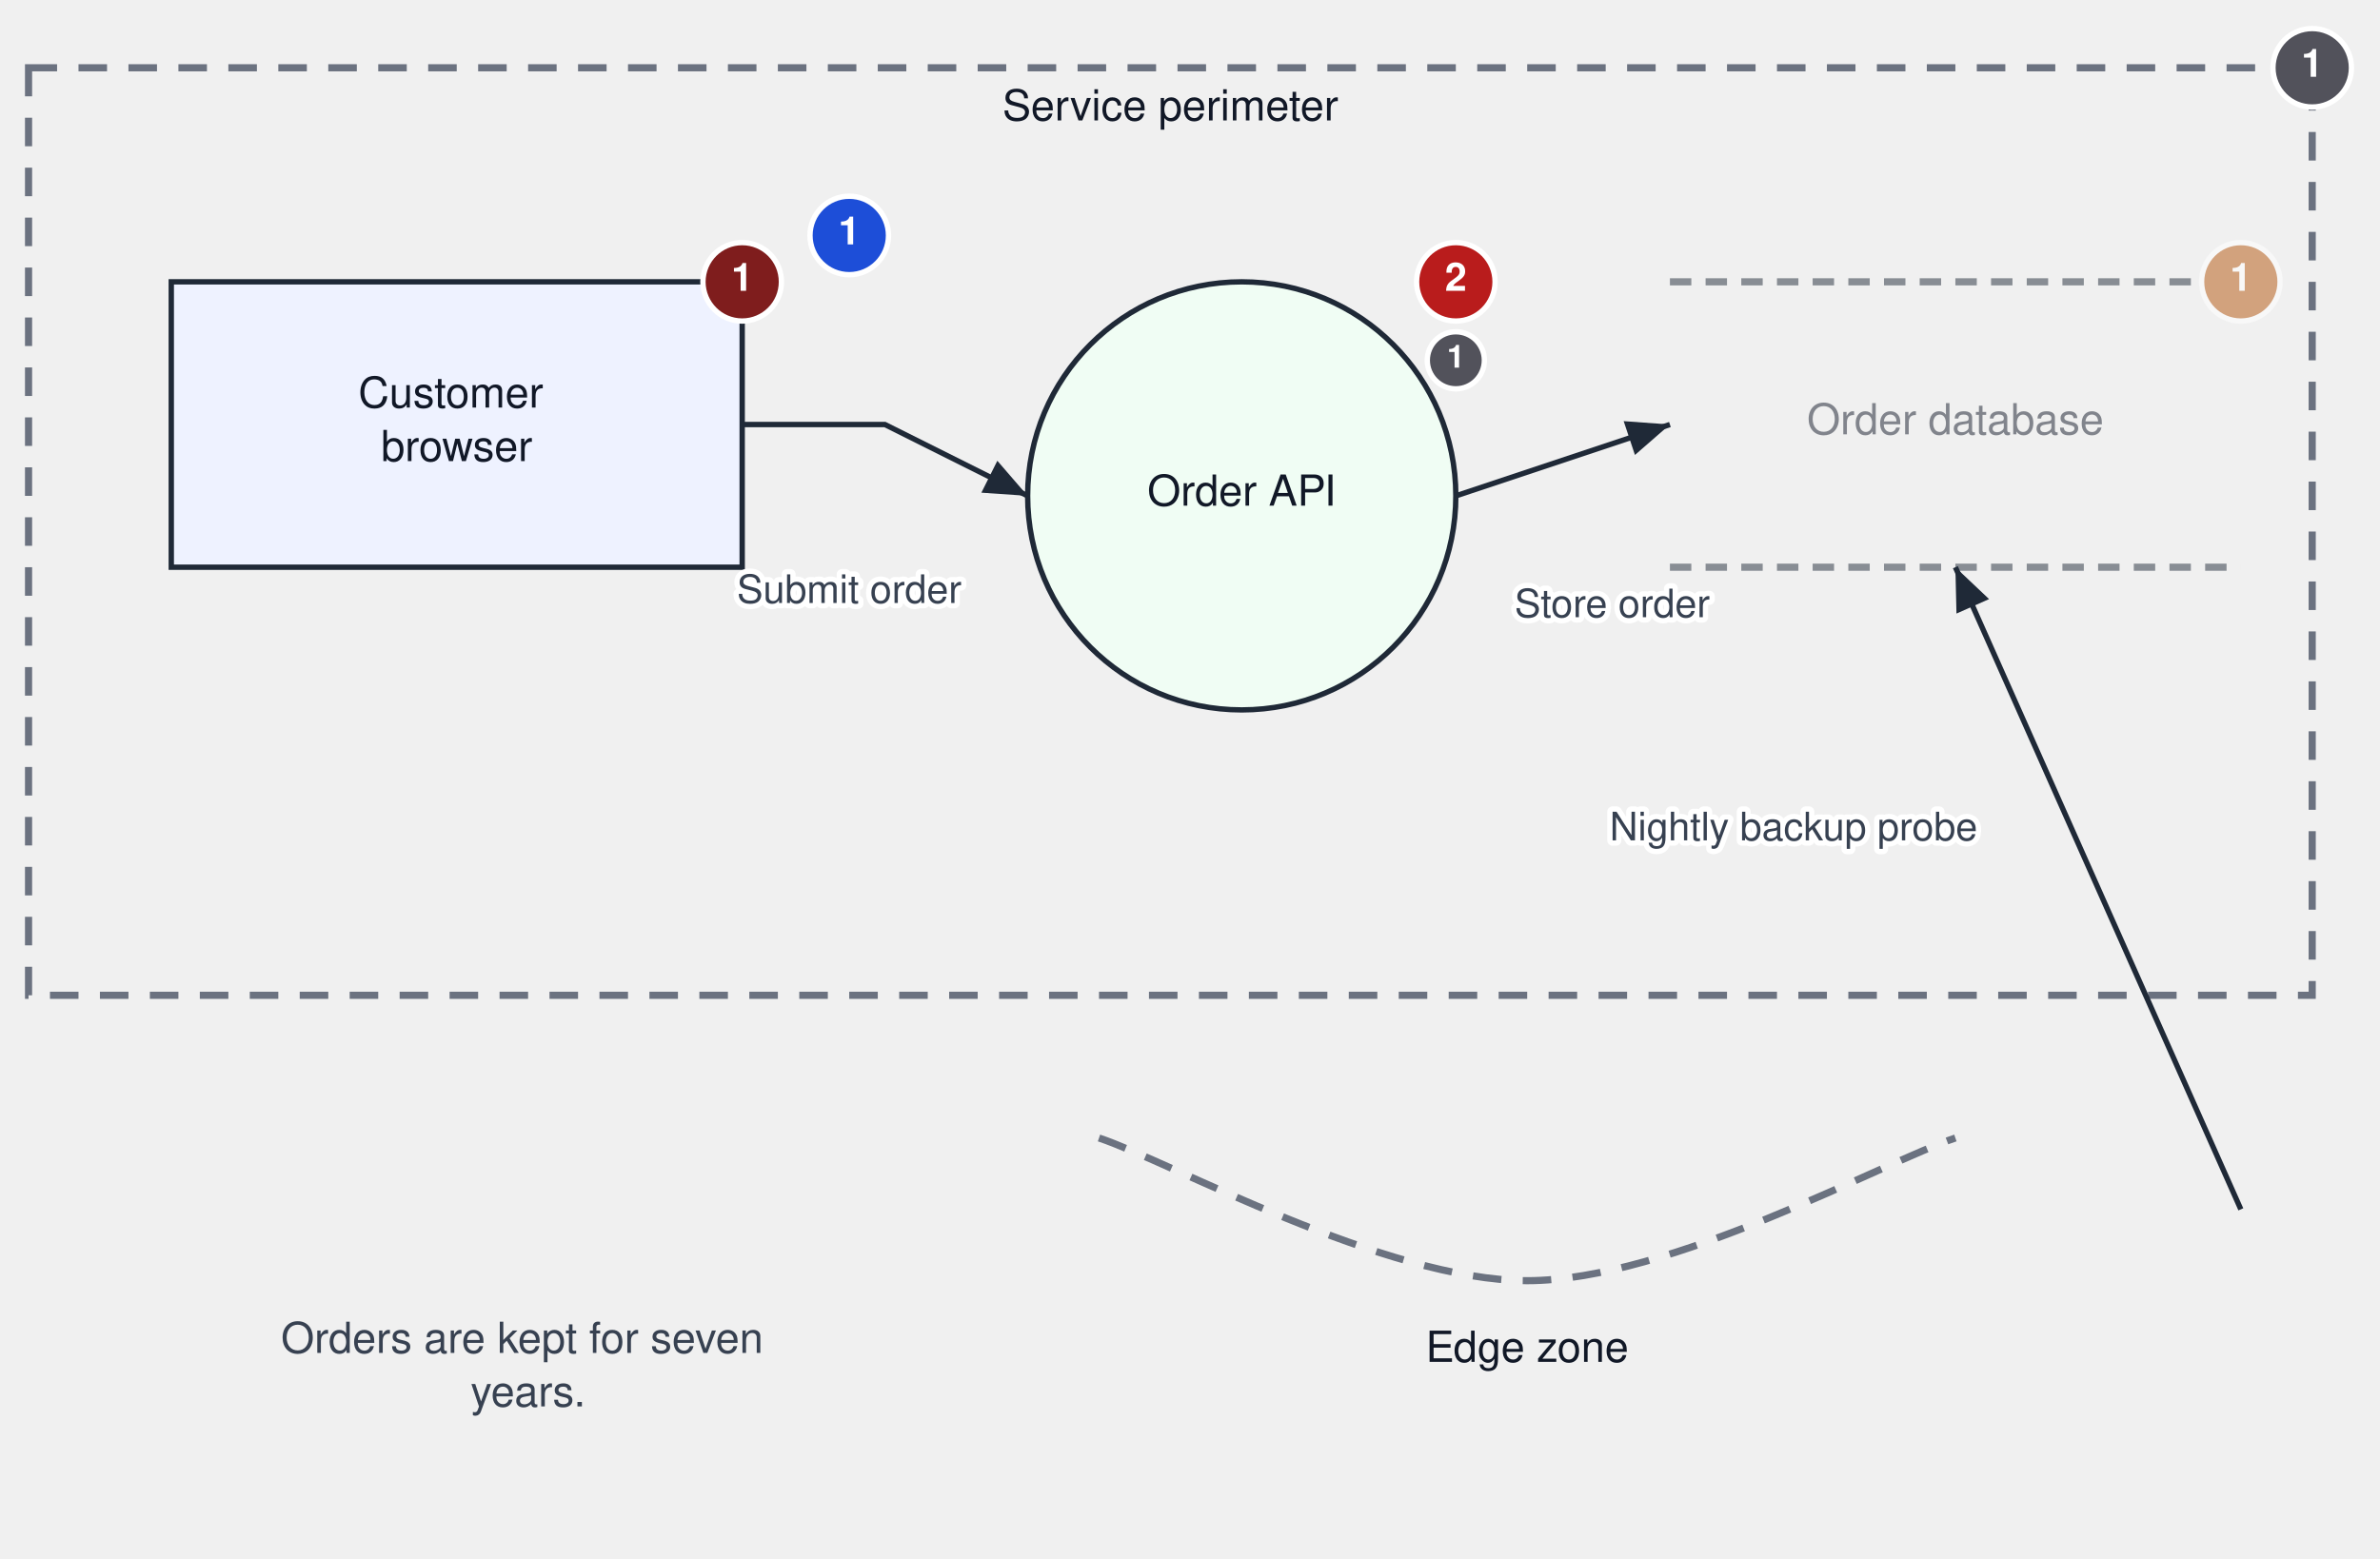
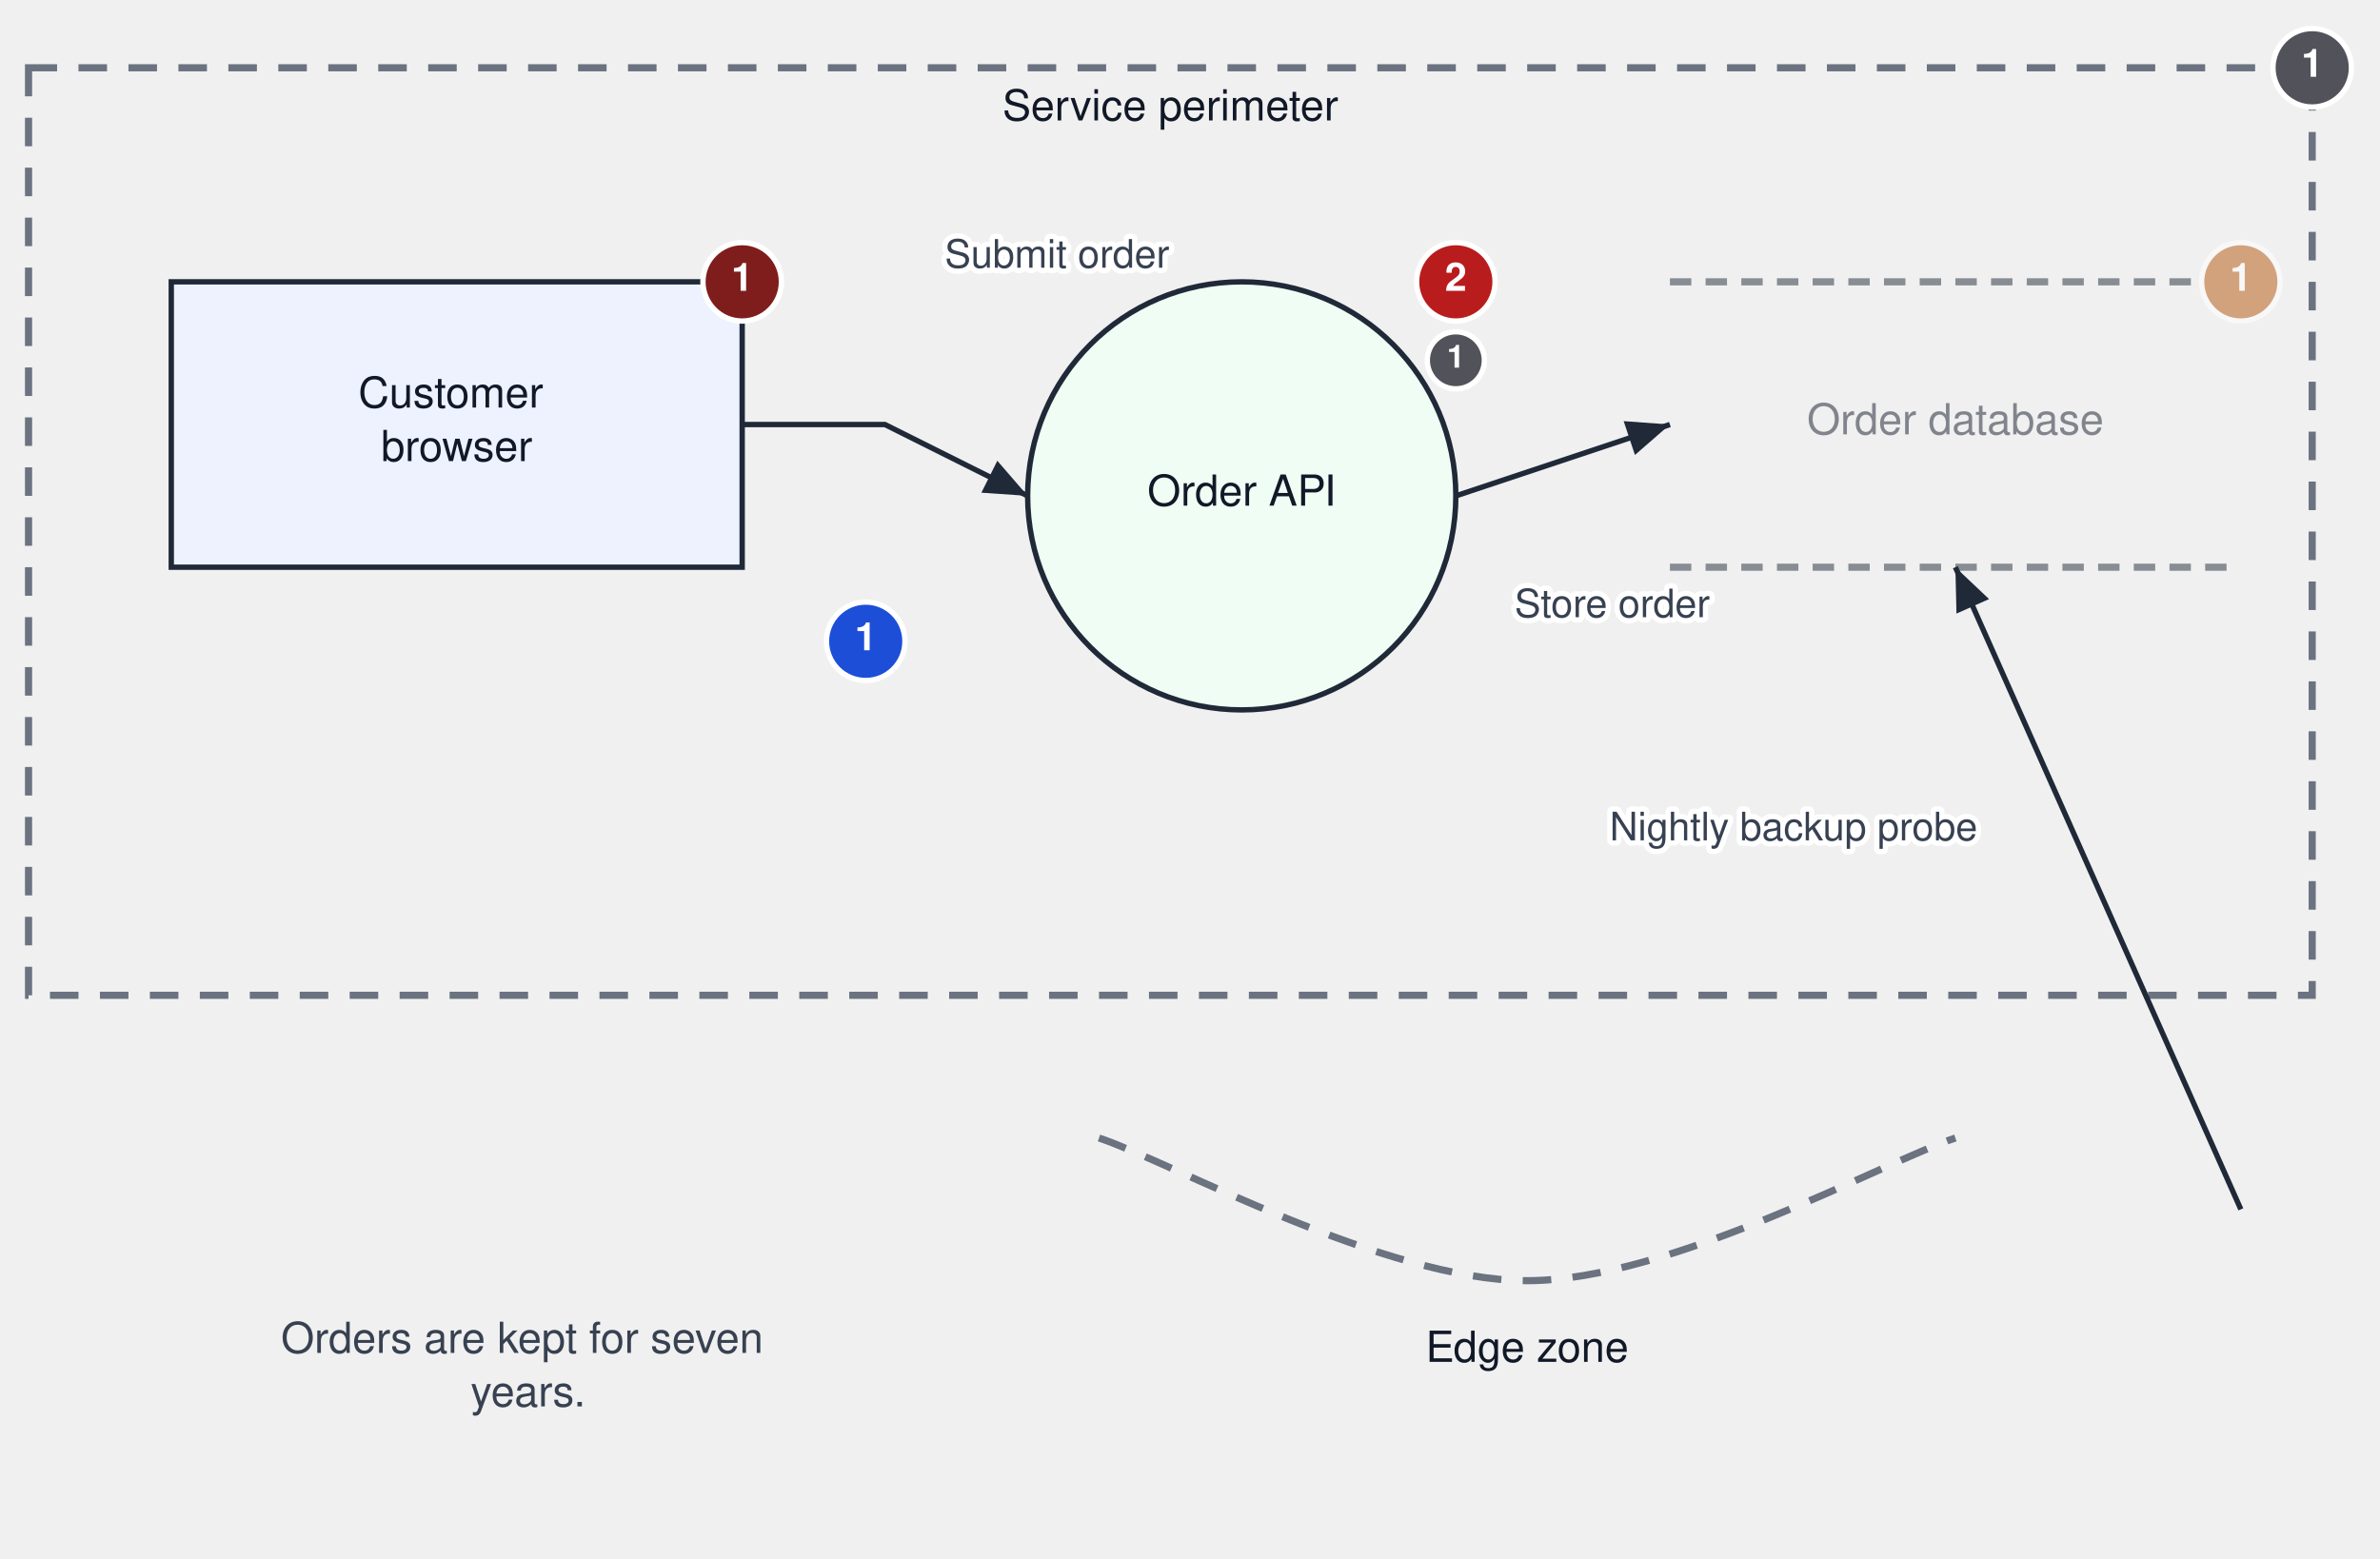
<svg xmlns="http://www.w3.org/2000/svg" viewBox="-8 -19 667 437" width="667" height="437">
  <style>.pn-element {
  font-family: 'Helvetica Neue', Helvetica, Arial, sans-serif;
}
.pn-shape {
  fill: #ffffff;
  stroke: #1f2937;
  stroke-width: 1.5;
}
.pn-actor {
  fill: #eef2ff;
}
.pn-process {
  fill: #f0fdf4;
}
.pn-store {
  fill: none;
  stroke-width: 2;
}
.pn-boundary-box,
.pn-boundary-curve {
  fill: none;
  stroke: #6b7280;
  stroke-width: 2;
  stroke-dasharray: 8 6;
}
.pn-out-of-scope {
  opacity: 0.5;
}
.pn-out-of-scope .pn-shape {
  stroke-dasharray: 6 4;
}
.pn-label {
  fill: #111827;
  font-size: 12px;
  font-weight: 500;
  text-anchor: middle;
  dominant-baseline: central;
}
.pn-note {
  fill: #374151;
  font-size: 12px;
  text-anchor: middle;
  dominant-baseline: central;
}
.pn-flow {
  fill: none;
}
.pn-flow-arrow {
  fill: #1f2937;
  stroke: none;
}
.pn-flow-label {
  fill: #374151;
  font-size: 11px;
  text-anchor: middle;
  dominant-baseline: central;
  paint-order: stroke;
  stroke: #ffffff;
  stroke-width: 3;
  stroke-linejoin: round;
}
.pn-badge {
  stroke: #ffffff;
  stroke-width: 1.5;
}
.pn-badge-count {
  fill: #ffffff;
  stroke: none;
  font-weight: 600;
  text-anchor: middle;
  dominant-baseline: central;
}
.pn-badge-primary .pn-badge-count {
  font-size: 11px;
}
.pn-badge-secondary .pn-badge-count {
  font-size: 9px;
}
.pn-tone-critical {
  fill: #7f1d1d;
}
.pn-tone-high {
  fill: #b91c1c;
}
.pn-tone-medium {
  fill: #b45309;
}
.pn-tone-low {
  fill: #1d4ed8;
}
.pn-tone-neutral {
  fill: #52525b;
}
</style>
  <g transform="translate(0, 0)">
    <g class="pn-element">
      <rect class="pn-shape pn-boundary-box" width="640" height="260" />
      <text class="pn-label" x="320" y="12">
        <tspan x="320" dy="0">Service perimeter</tspan>
      </text>
      <g class="pn-badge" transform="translate(640, 0)">
        <g class="pn-badge-primary">
          <circle class="pn-tone-neutral" r="11" />
          <text class="pn-badge-count">1</text>
        </g>
      </g>
    </g>
  </g>
  <g transform="translate(298, 298)">
    <g class="pn-element">
      <path class="pn-shape pn-boundary-curve" d="M 2 2 C 22 8.667 82 42 122 42 C 162 42 222 8.667 242 2" />
      <text class="pn-label" x="122" y="62">
        <tspan x="122" dy="0">Edge zone</tspan>
      </text>
    </g>
  </g>
  <g transform="translate(40, 60)">
    <g class="pn-element">
      <rect class="pn-shape pn-actor" width="160" height="80" />
      <text class="pn-label" x="80" y="32.5">
        <tspan x="80" dy="0">Customer</tspan>
        <tspan x="80" dy="15">browser</tspan>
      </text>
      <g class="pn-badge" transform="translate(160, 0)">
        <g class="pn-badge-primary">
          <circle class="pn-tone-critical" r="11" />
          <text class="pn-badge-count">1</text>
        </g>
      </g>
    </g>
  </g>
  <g transform="translate(280, 60)">
    <g class="pn-element">
      <circle class="pn-shape pn-process" cx="60" cy="60" r="60" />
      <text class="pn-label" x="60" y="60">
        <tspan x="60" dy="0">Order API</tspan>
      </text>
      <g class="pn-badge" transform="translate(120, 0)">
        <g class="pn-badge-primary">
          <circle class="pn-tone-high" r="11" />
          <text class="pn-badge-count">2</text>
        </g>
        <g class="pn-badge-secondary" transform="translate(0, 22)">
          <circle class="pn-tone-neutral" r="8" />
          <text class="pn-badge-count">1</text>
        </g>
      </g>
    </g>
  </g>
  <g transform="translate(460, 60)">
    <g class="pn-element pn-out-of-scope">
      <line class="pn-shape pn-store" x1="0" y1="0" x2="160" y2="0" />
      <line class="pn-shape pn-store" x1="0" y1="80" x2="160" y2="80" />
      <text class="pn-label" x="80" y="40">
        <tspan x="80" dy="0">Order database</tspan>
      </text>
      <g class="pn-badge" transform="translate(160, 0)">
        <g class="pn-badge-primary">
          <circle class="pn-tone-medium" r="11" />
          <text class="pn-badge-count">1</text>
        </g>
      </g>
    </g>
  </g>
  <g transform="translate(40, 320)">
    <g class="pn-element">
      <text class="pn-note" x="100" y="37.5">
        <tspan x="100" dy="0">Orders are kept for seven</tspan>
        <tspan x="100" dy="15">years.</tspan>
      </text>
    </g>
  </g>
  <g class="pn-element">
    <path class="pn-shape pn-flow" d="M 200 100 L 240 100 L 280 120" />
    <path class="pn-flow-arrow" d="M 280 120 L 267.031 119.106 L 271.503 110.161 Z" />
-     <text class="pn-flow-label" x="230" y="147.5">
-       <tspan x="230" dy="0">Submit order</tspan>
+     <text class="pn-flow-label" x="288.243" y="53.514">
+       <tspan x="288.243" dy="0">Submit order</tspan>
    </text>
-     <g class="pn-badge" transform="translate(230, 47)">
+     <g class="pn-badge" transform="translate(234.617, 160.766)">
      <g class="pn-badge-primary">
        <circle class="pn-tone-low" r="11" />
        <text class="pn-badge-count">1</text>
      </g>
    </g>
  </g>
  <g class="pn-element">
    <path class="pn-shape pn-flow" d="M 400 120 L 460 100" />
    <path class="pn-flow-arrow" d="M 460 100 L 450.197 108.538 L 447.035 99.051 Z" />
    <text class="pn-flow-label" x="443.832" y="151.496">
      <tspan x="443.832" dy="0">Store order</tspan>
    </text>
  </g>
  <g class="pn-element">
    <path class="pn-shape pn-flow" d="M 620 320 L 540 140" />
    <path class="pn-flow-arrow" d="M 540 140 L 549.443 148.935 L 540.305 152.996 Z" />
    <text class="pn-flow-label" x="494.645" y="214.047">
      <tspan x="494.645" dy="0">Nightly backup probe</tspan>
    </text>
  </g>
</svg>
